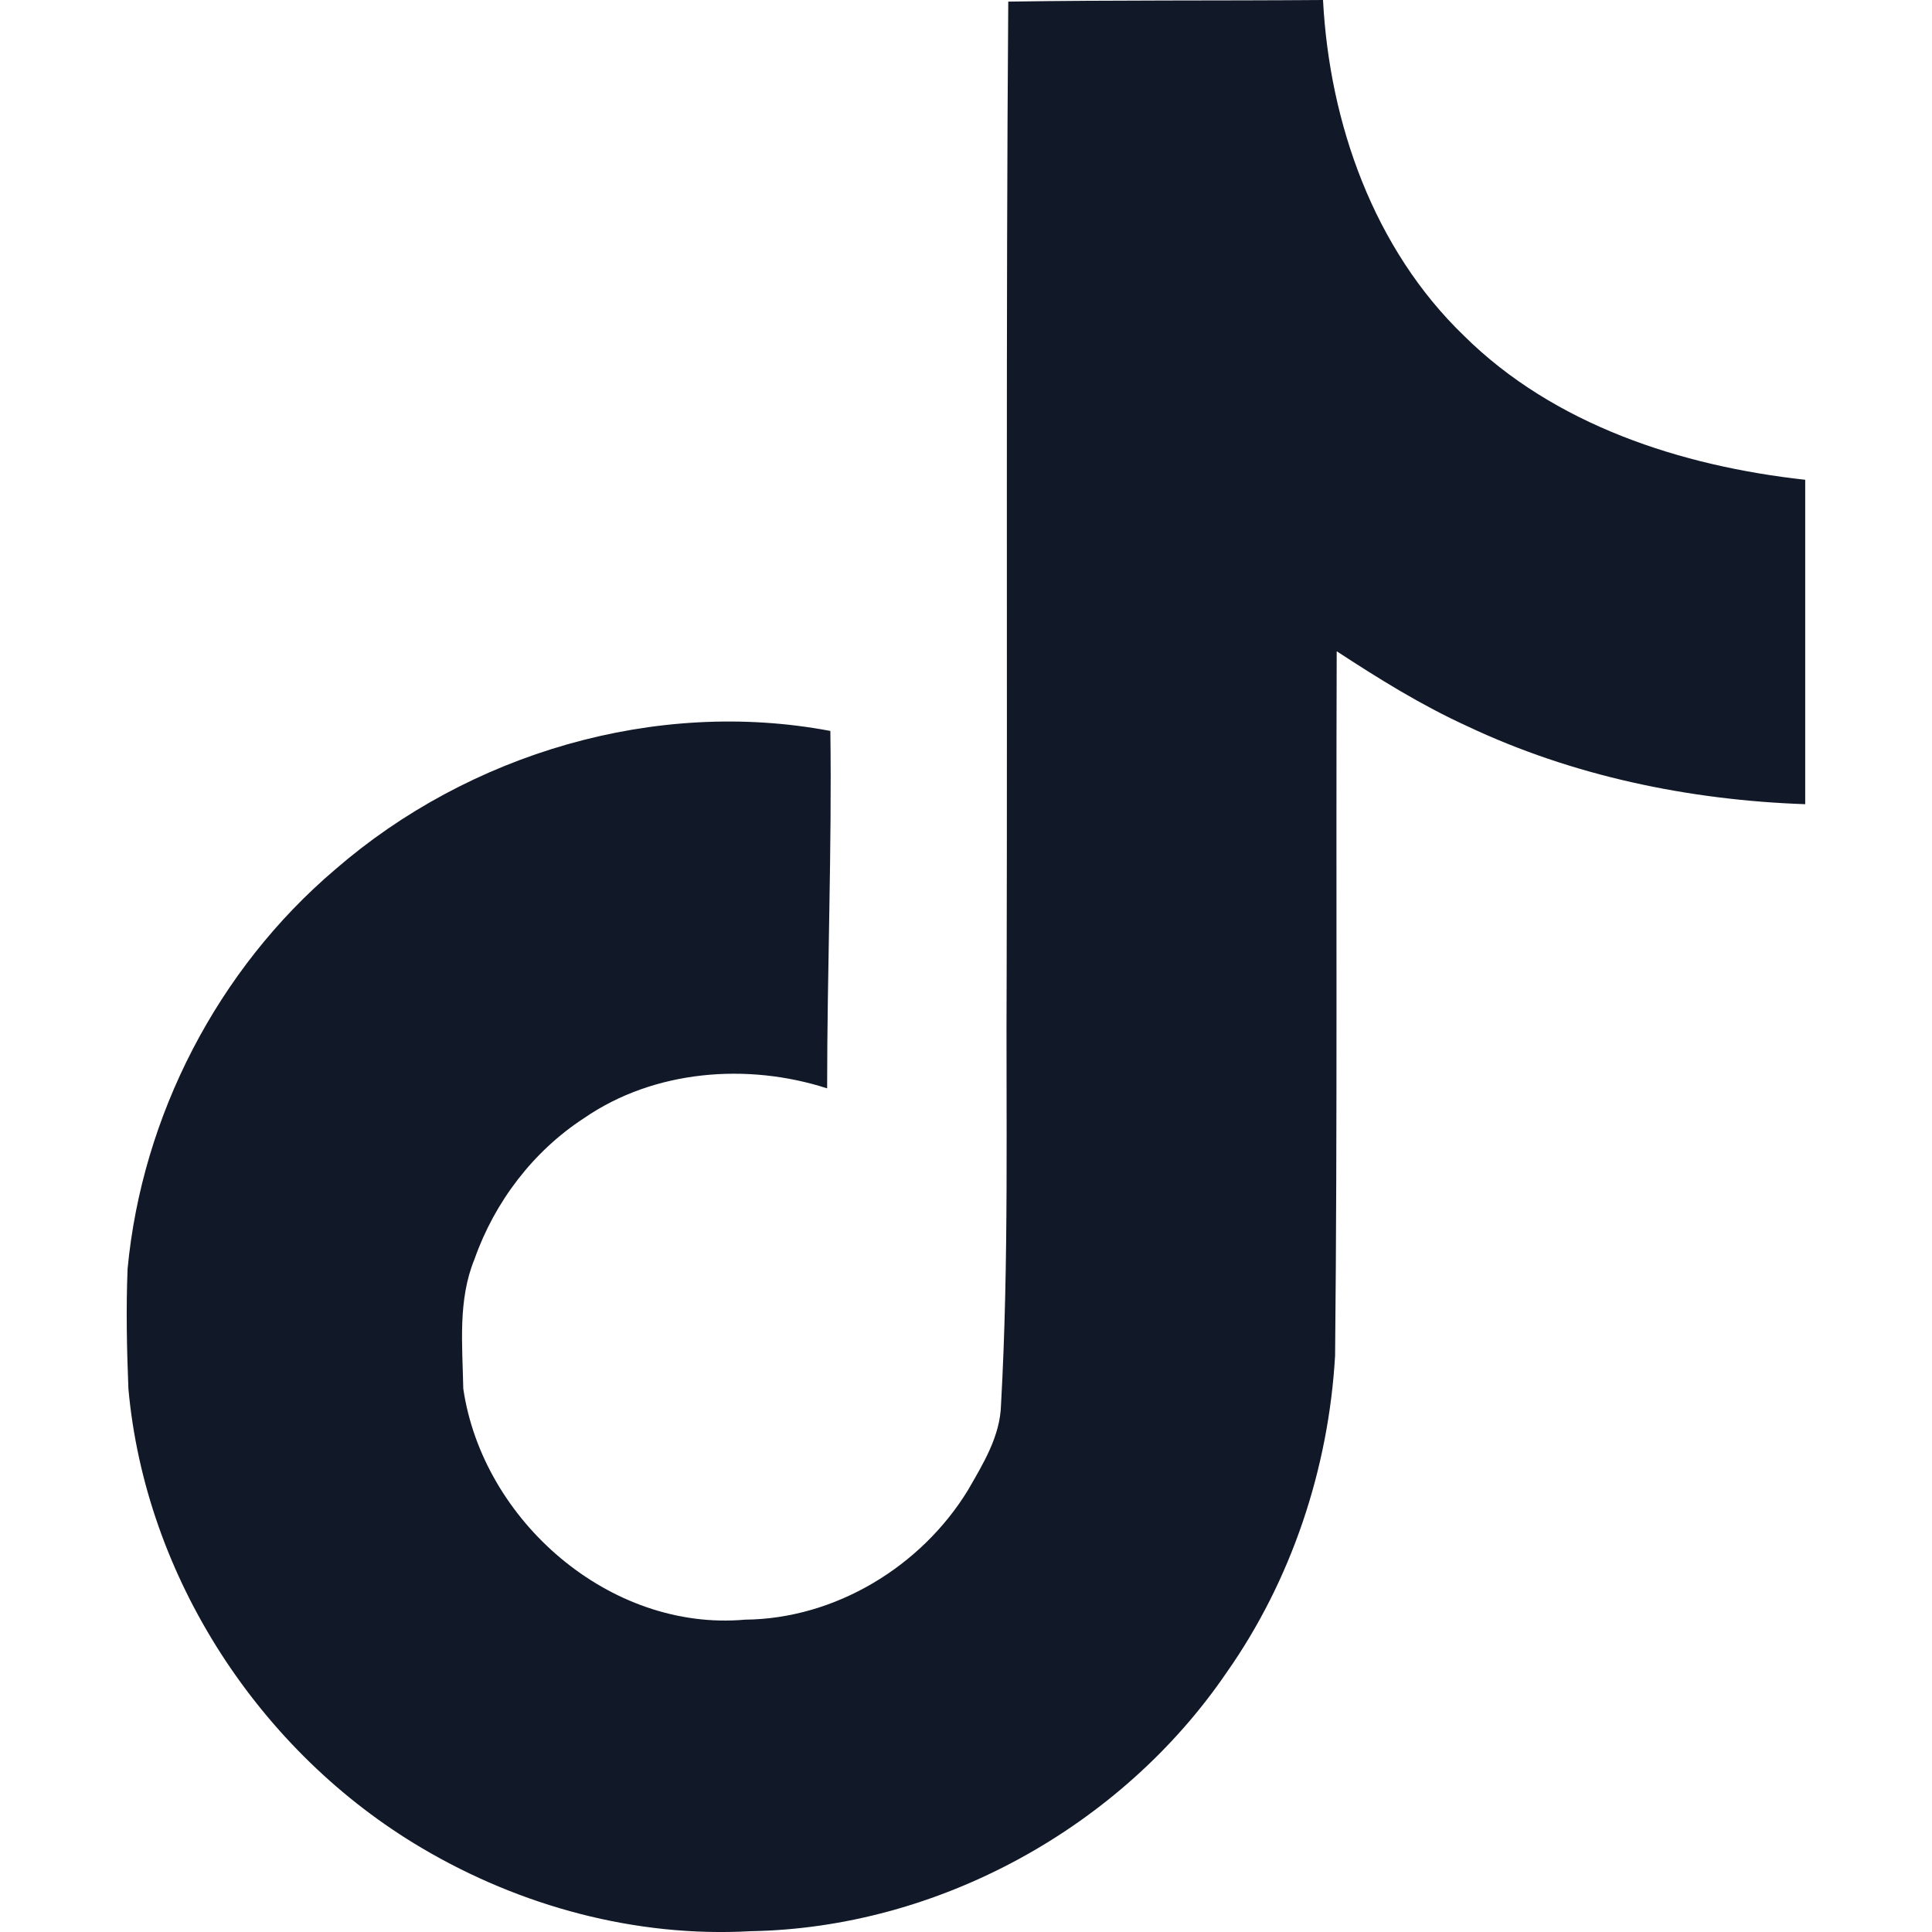
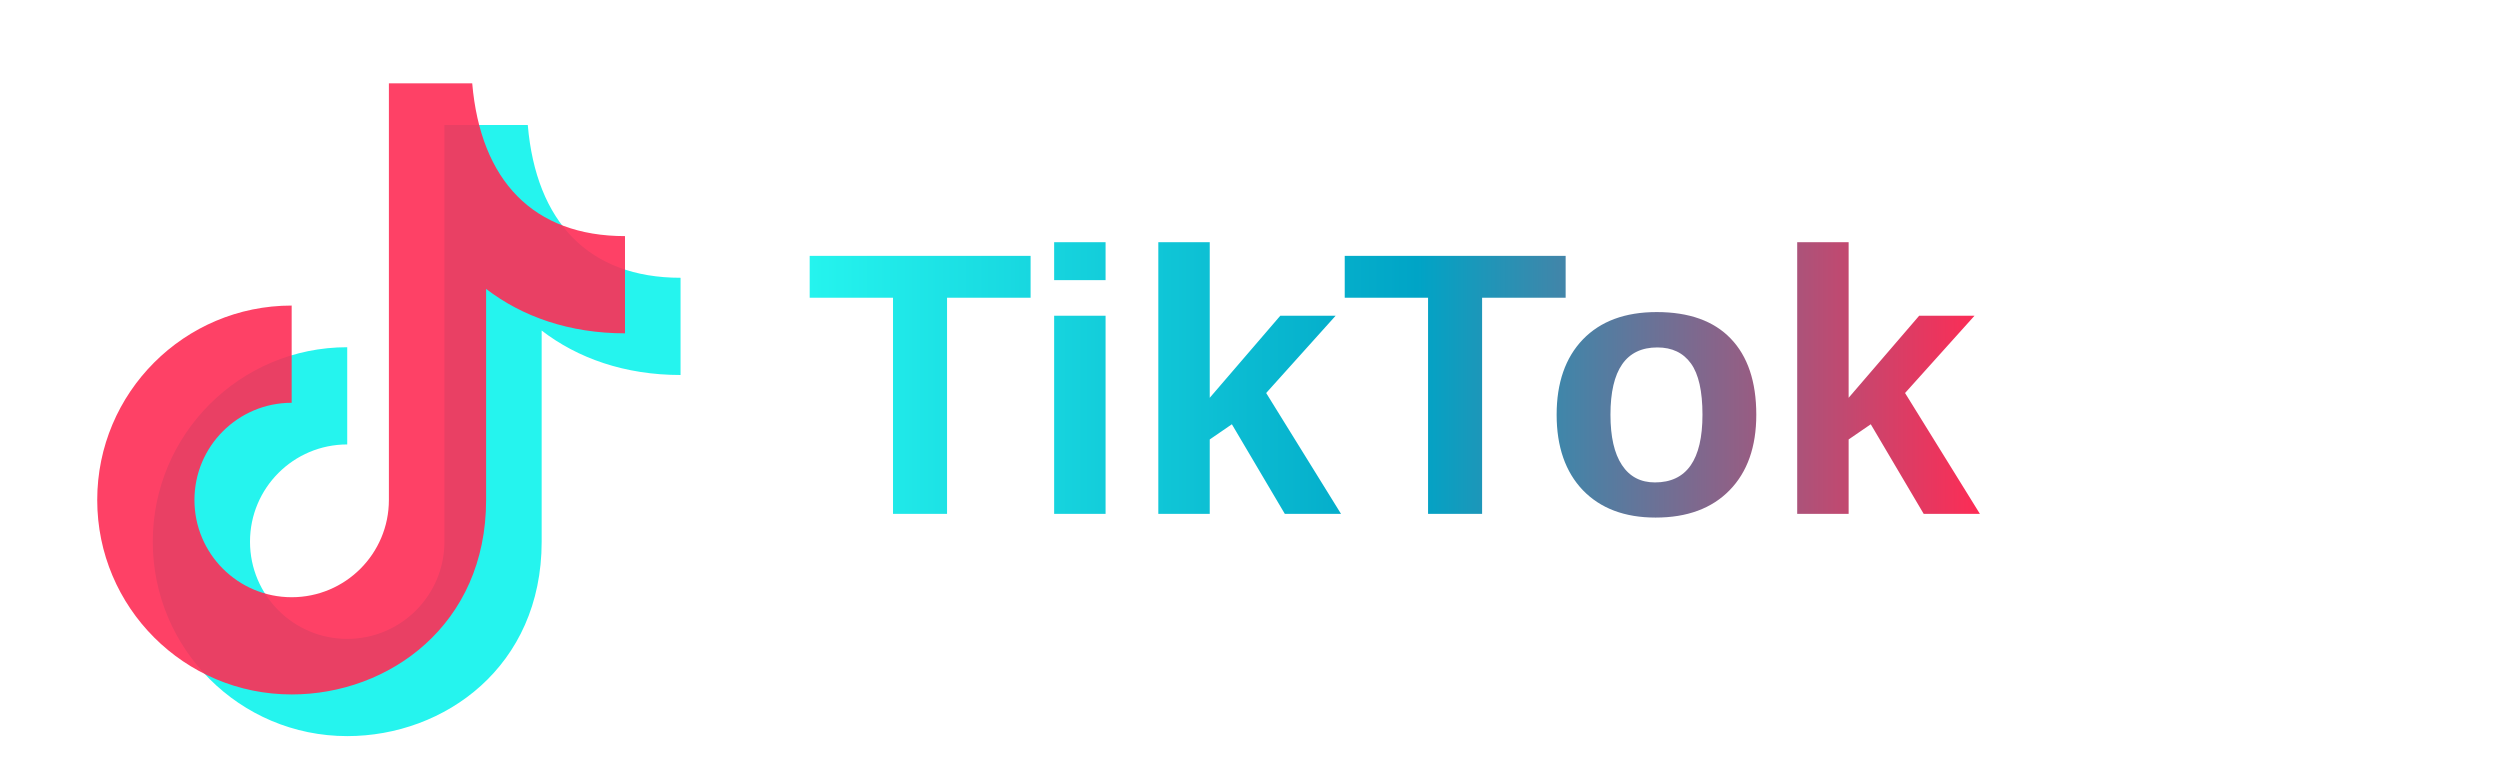
- <svg xmlns="http://www.w3.org/2000/svg" fill="#111827" role="img" viewBox="0 0 24 24">
-   <path d="M12.525.02c1.31-.02 2.61-.01 3.91-.02.08 1.53.63 3.09 1.75 4.17 1.12 1.11 2.7 1.62 4.24 1.79v4.03c-1.44-.05-2.89-.35-4.2-.97-.57-.26-1.1-.59-1.62-.93-.01 2.92.01 5.84-.02 8.75-.08 1.4-.54 2.79-1.35 3.94-1.31 1.92-3.58 3.17-5.91 3.21-1.43.08-2.86-.31-4.08-1.03-2.02-1.19-3.44-3.37-3.65-5.71-.02-.5-.03-1-.01-1.49.18-1.9 1.12-3.72 2.58-4.96 1.66-1.44 3.98-2.13 6.15-1.72.02 1.48-.04 2.96-.04 4.44-.99-.32-2.15-.23-3.02.37-.63.41-1.11 1.04-1.36 1.75-.21.51-.15 1.07-.14 1.61.24 1.64 1.82 3.02 3.5 2.87 1.12-.01 2.19-.66 2.77-1.61.19-.33.4-.67.41-1.06.1-1.79.06-3.57.07-5.36.01-4.03-.01-8.05.02-12.07z" />
+ <svg xmlns="http://www.w3.org/2000/svg" viewBox="0 0 180 56" role="img" aria-labelledby="title">
+   <defs>
+     <linearGradient id="word" x1="0" x2="1">
+       <stop stop-color="#25F4EE" />
+       <stop offset=".52" stop-color="#00A4C6" />
+       <stop offset="1" stop-color="#FE2C55" />
+     </linearGradient>
+   </defs>
+   <path fill="#25F4EE" d="M31 9h7c.6 7 4.4 11 11 11v7c-4 0-7.4-1.2-10-3.2V39c0 9-7 14-14 14a14 14 0 0 1 0-28v7a7 7 0 1 0 7 7V9h-1Z" />
+   <path fill="#FE2C55" d="M27 6h7c.6 7 4.4 11 11 11v7c-4 0-7.4-1.2-10-3.2V36c0 9-7 14-14 14a14 14 0 0 1 0-28v7a7 7 0 1 0 7 7V6h-1Z" opacity=".9" />
+   <text x="58" y="37" fill="url(#word)" font-family="Arial,sans-serif" font-size="27" font-weight="700">TikTok</text>
</svg>
